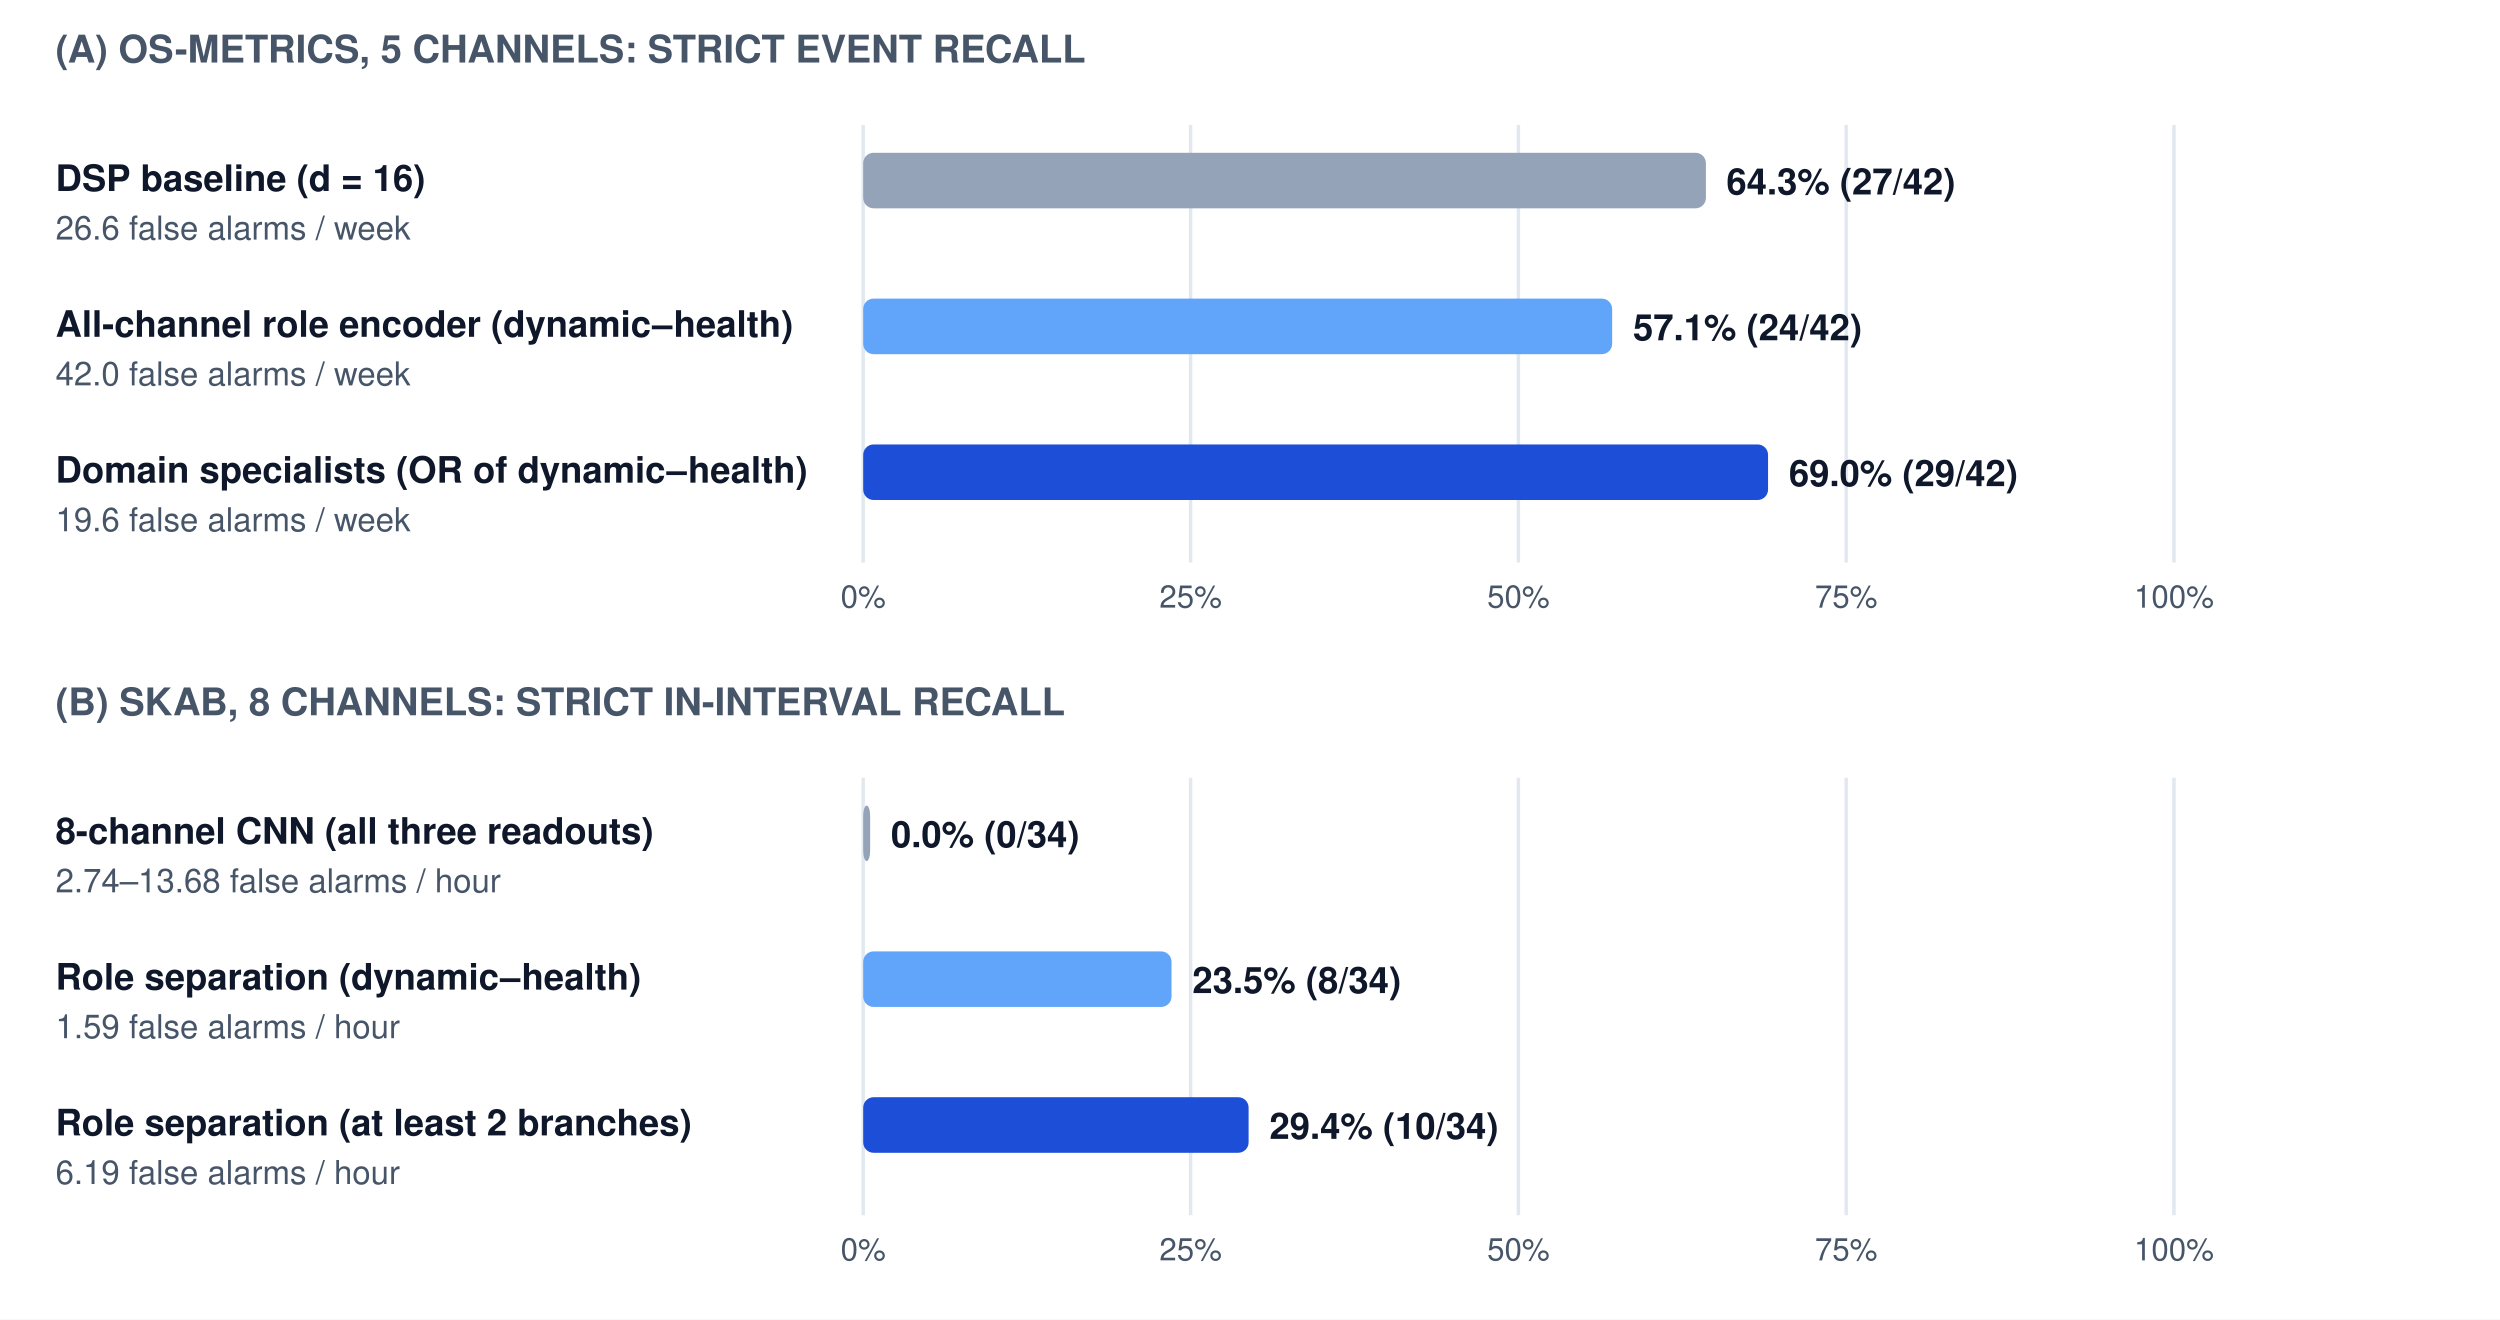
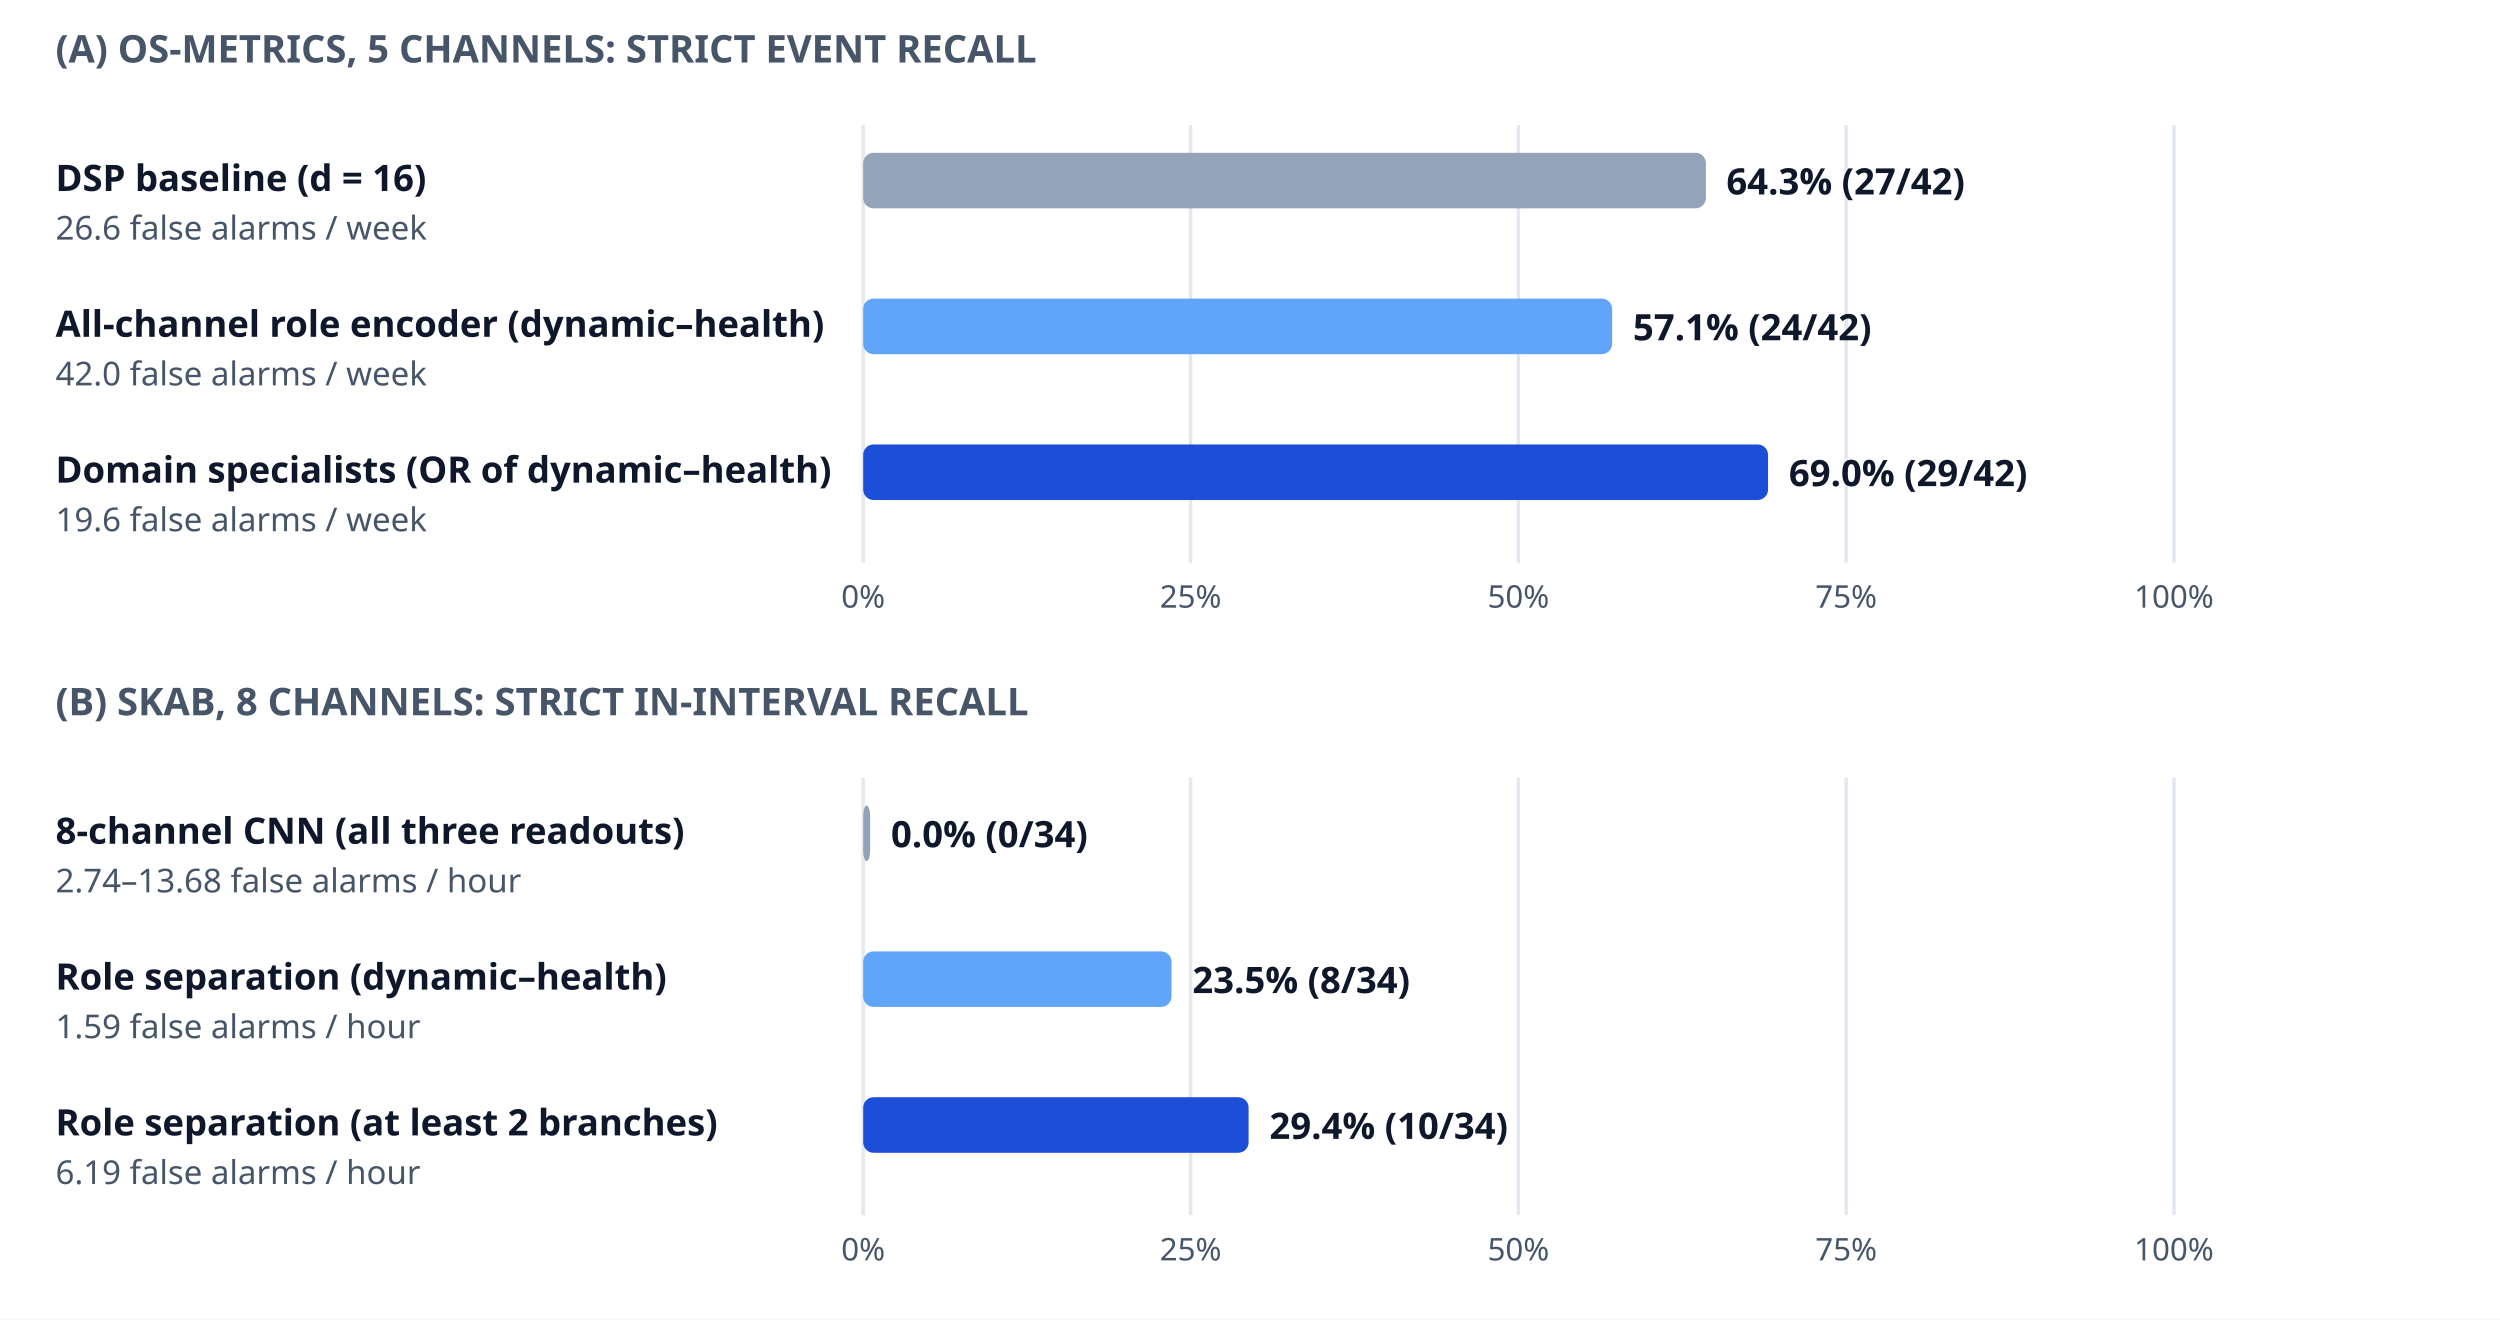
- <svg xmlns="http://www.w3.org/2000/svg" viewBox="0 0 720 380" role="img" aria-label="specialists" font-family="'Nimbus Sans', Helvetica, Arial, sans-serif">
+ <svg xmlns="http://www.w3.org/2000/svg" viewBox="0 0 720 380" role="img" aria-label="specialists" font-family="'Noto Sans', 'DejaVu Sans', sans-serif">
  <defs>
    <marker id="specialists-arrow" viewBox="0 0 10 10" refX="9" refY="5" markerWidth="7" markerHeight="7" orient="auto-start-reverse">
      <path d="M 0 1.5 L 9 5 L 0 8.5 z" fill="#64748b" />
    </marker>
  </defs>
  <rect width="720" height="380" fill="#ffffff" />
  <text x="16.0" y="18.0" font-size="11" font-weight="700" fill="#475569" text-anchor="start">(A) OS-METRICS, 5 CHANNELS: STRICT EVENT RECALL</text>
  <line x1="248.6" y1="36.0" x2="248.6" y2="162.0" stroke="#e2e8f0" stroke-width="1.0" />
  <text x="248.6" y="175.0" font-size="9" fill="#475569" text-anchor="middle">0%</text>
  <line x1="342.9" y1="36.0" x2="342.9" y2="162.0" stroke="#e2e8f0" stroke-width="1.0" />
  <text x="342.9" y="175.0" font-size="9" fill="#475569" text-anchor="middle">25%</text>
  <line x1="437.3" y1="36.0" x2="437.3" y2="162.0" stroke="#e2e8f0" stroke-width="1.0" />
  <text x="437.3" y="175.0" font-size="9" fill="#475569" text-anchor="middle">50%</text>
  <line x1="531.7" y1="36.0" x2="531.7" y2="162.0" stroke="#e2e8f0" stroke-width="1.0" />
  <text x="531.7" y="175.0" font-size="9" fill="#475569" text-anchor="middle">75%</text>
  <line x1="626.1" y1="36.0" x2="626.1" y2="162.0" stroke="#e2e8f0" stroke-width="1.0" />
  <text x="626.1" y="175.0" font-size="9" fill="#475569" text-anchor="middle">100%</text>
  <text x="16.0" y="55.0" font-size="10.5" font-weight="700" fill="#0f172a" text-anchor="start">DSP baseline (d = 16)</text>
  <text x="16.0" y="69.0" font-size="9.5" fill="#475569" text-anchor="start">26.6 false alarms / week</text>
  <rect x="248.6" y="44.0" width="242.7" height="16.0" rx="3" fill="#94a3b8" stroke="none" stroke-width="1.0" />
  <text x="497.2" y="56.0" font-size="10.5" font-weight="700" fill="#0f172a" text-anchor="start">64.3% (27/42)</text>
  <text x="16.0" y="97.0" font-size="10.5" font-weight="700" fill="#0f172a" text-anchor="start">All-channel role encoder (dynamic–health)</text>
  <text x="16.0" y="111.0" font-size="9.5" fill="#475569" text-anchor="start">42.0 false alarms / week</text>
  <rect x="248.6" y="86.0" width="215.7" height="16.0" rx="3" fill="#60a5fa" stroke="none" stroke-width="1.0" />
  <text x="470.3" y="98.0" font-size="10.5" font-weight="700" fill="#0f172a" text-anchor="start">57.1% (24/42)</text>
  <text x="16.0" y="139.0" font-size="10.5" font-weight="700" fill="#0f172a" text-anchor="start">Domain specialists (OR of dynamic–health)</text>
  <text x="16.0" y="153.0" font-size="9.5" fill="#475569" text-anchor="start">19.6 false alarms / week</text>
  <rect x="248.6" y="128.0" width="260.6" height="16.0" rx="3" fill="#1d4ed8" stroke="none" stroke-width="1.0" />
  <text x="515.2" y="140.0" font-size="10.5" font-weight="700" fill="#0f172a" text-anchor="start">69.0% (29/42)</text>
  <text x="16.0" y="206.0" font-size="11" font-weight="700" fill="#475569" text-anchor="start">(B) SKAB, 8 CHANNELS: STRICT IN-INTERVAL RECALL</text>
  <line x1="248.6" y1="224.0" x2="248.6" y2="350.0" stroke="#e2e8f0" stroke-width="1.0" />
  <text x="248.6" y="363.0" font-size="9" fill="#475569" text-anchor="middle">0%</text>
  <line x1="342.9" y1="224.0" x2="342.9" y2="350.0" stroke="#e2e8f0" stroke-width="1.0" />
  <text x="342.9" y="363.0" font-size="9" fill="#475569" text-anchor="middle">25%</text>
  <line x1="437.3" y1="224.0" x2="437.3" y2="350.0" stroke="#e2e8f0" stroke-width="1.0" />
  <text x="437.3" y="363.0" font-size="9" fill="#475569" text-anchor="middle">50%</text>
  <line x1="531.7" y1="224.0" x2="531.7" y2="350.0" stroke="#e2e8f0" stroke-width="1.0" />
  <text x="531.7" y="363.0" font-size="9" fill="#475569" text-anchor="middle">75%</text>
  <line x1="626.1" y1="224.0" x2="626.1" y2="350.0" stroke="#e2e8f0" stroke-width="1.0" />
  <text x="626.1" y="363.0" font-size="9" fill="#475569" text-anchor="middle">100%</text>
  <text x="16.0" y="243.0" font-size="10.5" font-weight="700" fill="#0f172a" text-anchor="start">8-channel CNN (all three readouts)</text>
  <text x="16.0" y="257.0" font-size="9.5" fill="#475569" text-anchor="start">2.74–13.68 false alarms / hour</text>
  <rect x="248.6" y="232.0" width="2.0" height="16.0" rx="3" fill="#94a3b8" stroke="none" stroke-width="1.0" />
  <text x="256.6" y="244.0" font-size="10.5" font-weight="700" fill="#0f172a" text-anchor="start">0.0% (0/34)</text>
  <text x="16.0" y="285.0" font-size="10.5" font-weight="700" fill="#0f172a" text-anchor="start">Role separation (dynamic–health)</text>
  <text x="16.0" y="299.0" font-size="9.5" fill="#475569" text-anchor="start">1.59 false alarms / hour</text>
  <rect x="248.6" y="274.0" width="88.8" height="16.0" rx="3" fill="#60a5fa" stroke="none" stroke-width="1.0" />
  <text x="343.4" y="286.0" font-size="10.5" font-weight="700" fill="#0f172a" text-anchor="start">23.5% (8/34)</text>
  <text x="16.0" y="327.0" font-size="10.5" font-weight="700" fill="#0f172a" text-anchor="start">Role separation (at least 2 branches)</text>
  <text x="16.0" y="341.0" font-size="9.5" fill="#475569" text-anchor="start">6.19 false alarms / hour</text>
  <rect x="248.6" y="316.0" width="111.0" height="16.0" rx="3" fill="#1d4ed8" stroke="none" stroke-width="1.0" />
  <text x="365.6" y="328.0" font-size="10.5" font-weight="700" fill="#0f172a" text-anchor="start">29.4% (10/34)</text>
</svg>
